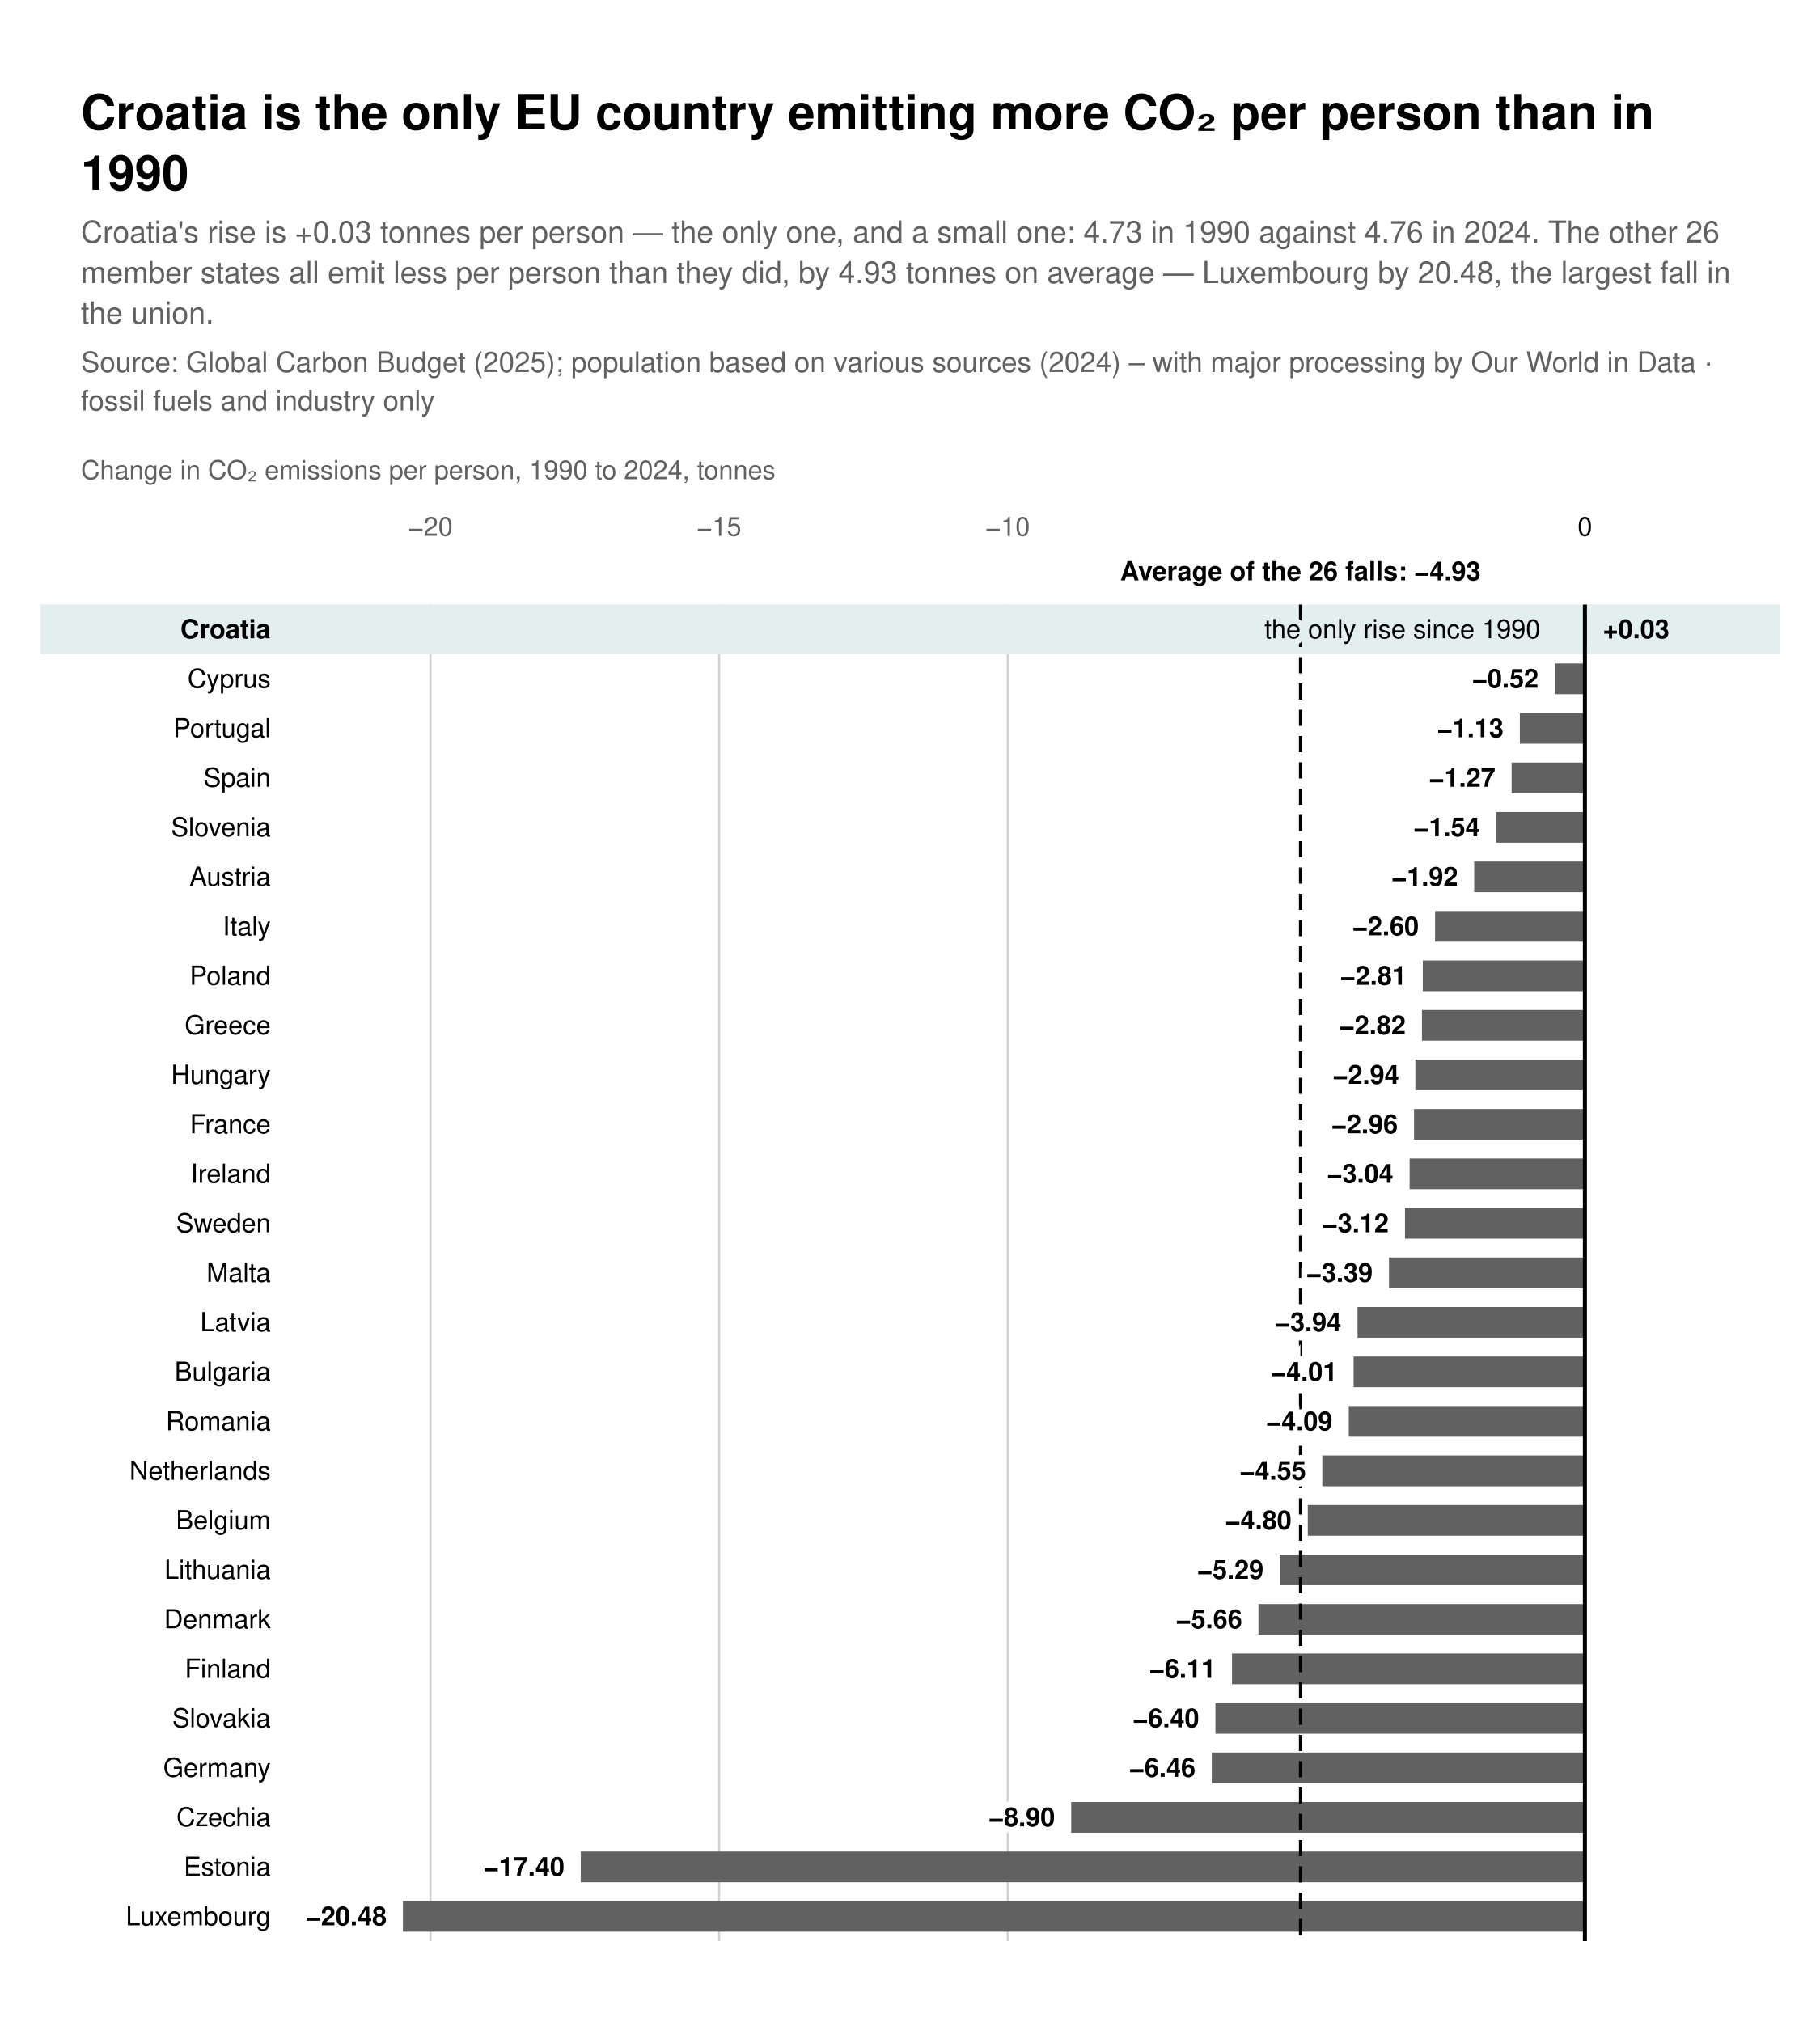
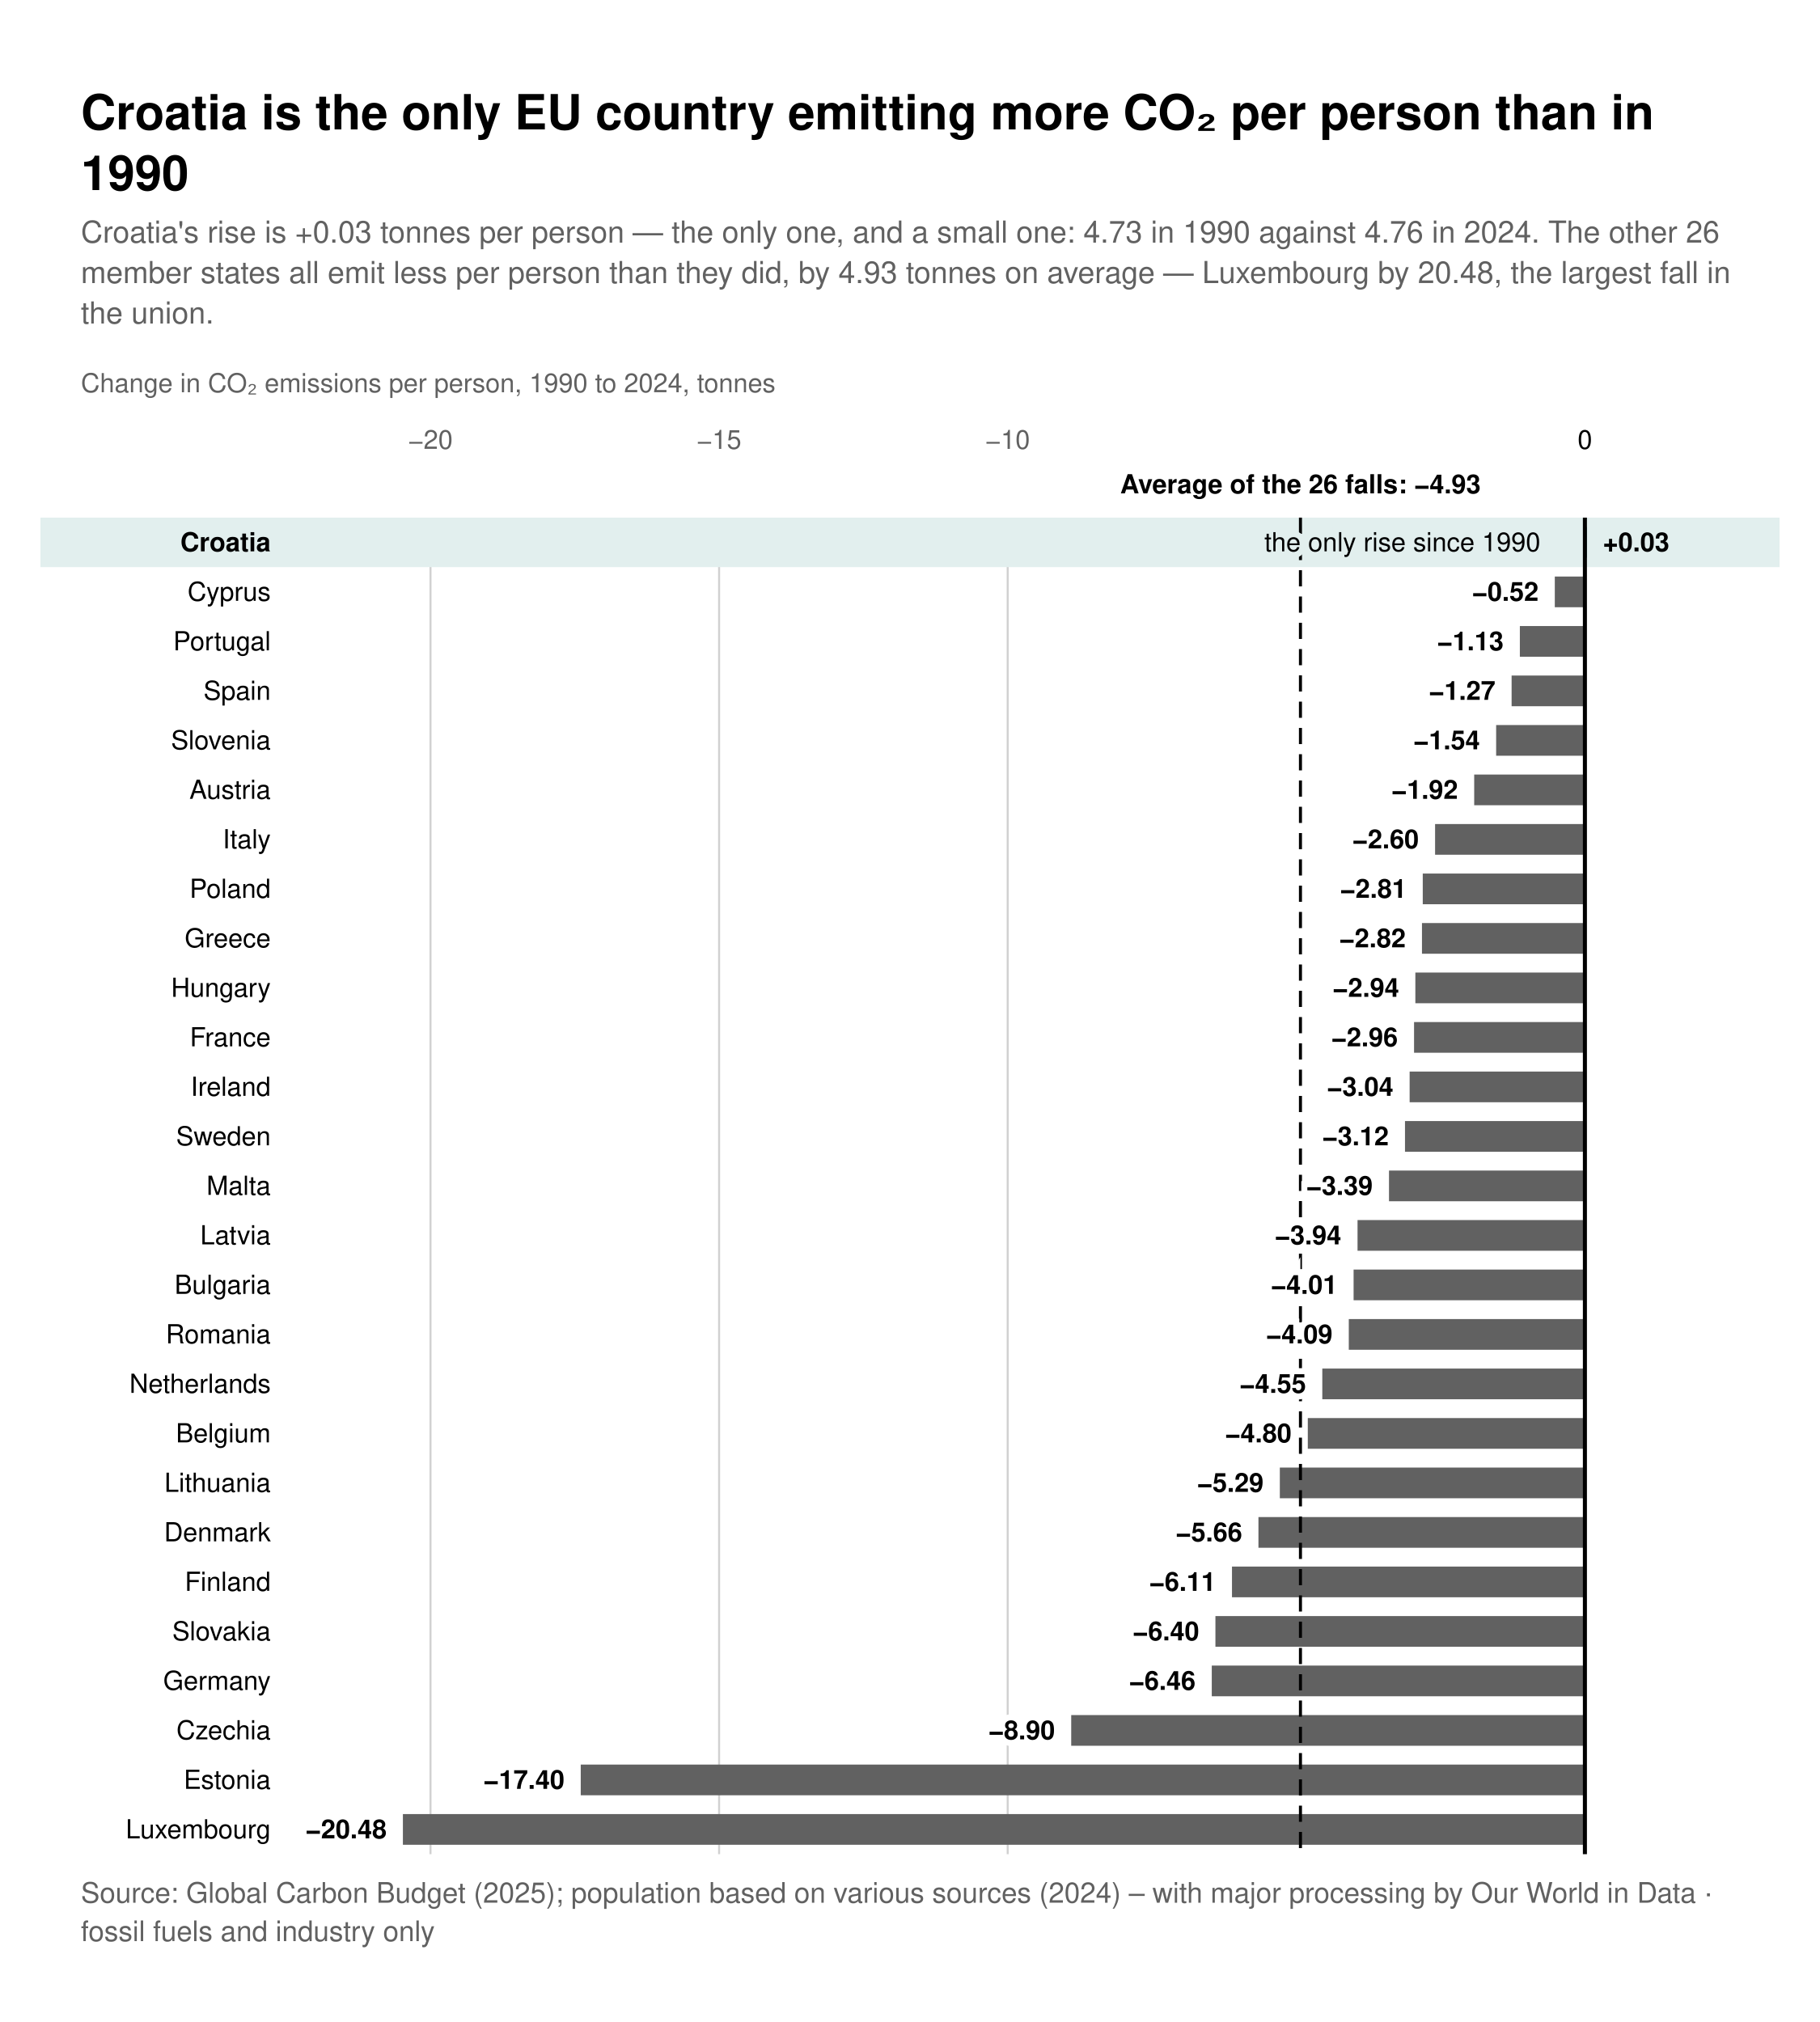
<svg xmlns="http://www.w3.org/2000/svg" width="900" height="1000" viewBox="0 0 900 1000" role="img" font-family="Helvetica, Arial, sans-serif">
  <rect x="0" y="0" width="900" height="1000" fill="#FFFFFF" />
  <text x="40" y="64" fill="#000000" font-size="24" font-weight="700">Croatia is the only EU country emitting more CO₂ per person than in</text>
  <text x="40" y="94" fill="#000000" font-size="24" font-weight="700">1990</text>
  <text x="40" y="120" fill="#616161" font-size="15">Croatia's rise is +0.03 tonnes per person — the only one, and a small one: 4.73 in 1990 against 4.76 in 2024. The other 26</text>
  <text x="40" y="140" fill="#616161" font-size="15">member states all emit less per person than they did, by 4.93 tonnes on average — Luxembourg by 20.48, the largest fall in</text>
  <text x="40" y="160" fill="#616161" font-size="15">the union.</text>
-   <text x="40" y="184" fill="#616161" font-size="14">Source: Global Carbon Budget (2025); population based on various sources (2024) – with major processing by Our World in Data ·</text>
-   <text x="40" y="203" fill="#616161" font-size="14">fossil fuels and industry only</text>
-   <text x="40" y="237" fill="#616161" font-size="13" font-weight="500">Change in CO₂ emissions per person, 1990 to 2024, tonnes</text>
+   <text x="40" y="941" fill="#616161" font-size="14">Source: Global Carbon Budget (2025); population based on various sources (2024) – with major processing by Our World in Data ·</text>
+   <text x="40" y="960" fill="#616161" font-size="14">fossil fuels and industry only</text>
+   <text x="40" y="194" fill="#616161" font-size="13" font-weight="500">Change in CO₂ emissions per person, 1990 to 2024, tonnes</text>
  <g>
-     <line x1="212.882" x2="212.882" y1="299" y2="960" stroke="#d1d1d1" stroke-width="1" />
-     <text x="212.882" y="265" fill="#616161" font-size="13" font-weight="500" text-anchor="middle">−20</text>
+     <line x1="212.882" x2="212.882" y1="256" y2="917" stroke="#d1d1d1" stroke-width="1" />
+     <text x="212.882" y="222" fill="#616161" font-size="13" font-weight="500" text-anchor="middle">−20</text>
  </g>
  <g>
-     <line x1="355.598" x2="355.598" y1="299" y2="960" stroke="#d1d1d1" stroke-width="1" />
-     <text x="355.598" y="265" fill="#616161" font-size="13" font-weight="500" text-anchor="middle">−15</text>
+     <line x1="355.598" x2="355.598" y1="256" y2="917" stroke="#d1d1d1" stroke-width="1" />
+     <text x="355.598" y="222" fill="#616161" font-size="13" font-weight="500" text-anchor="middle">−15</text>
  </g>
  <g>
-     <line x1="498.313" x2="498.313" y1="299" y2="960" stroke="#d1d1d1" stroke-width="1" />
-     <text x="498.313" y="265" fill="#616161" font-size="13" font-weight="500" text-anchor="middle">−10</text>
+     <line x1="498.313" x2="498.313" y1="256" y2="917" stroke="#d1d1d1" stroke-width="1" />
+     <text x="498.313" y="222" fill="#616161" font-size="13" font-weight="500" text-anchor="middle">−10</text>
  </g>
-   <rect x="20" y="299" width="860" height="24.481" fill="#e2efee" />
-   <rect x="783.744" y="303.651" width="0.9" height="15.179" fill="#0B7A75" />
-   <rect x="768.856" y="328.133" width="14.888" height="15.179" fill="#616161" />
-   <rect x="751.578" y="352.614" width="32.166" height="15.179" fill="#616161" />
-   <rect x="747.5" y="377.096" width="36.244" height="15.179" fill="#616161" />
-   <rect x="739.852" y="401.577" width="43.892" height="15.179" fill="#616161" />
-   <rect x="728.995" y="426.059" width="54.749" height="15.179" fill="#616161" />
-   <rect x="709.654" y="450.54" width="74.09" height="15.179" fill="#616161" />
-   <rect x="703.561" y="475.022" width="80.183" height="15.179" fill="#616161" />
-   <rect x="703.174" y="499.503" width="80.57" height="15.179" fill="#616161" />
-   <rect x="699.902" y="523.985" width="83.842" height="15.179" fill="#616161" />
-   <rect x="699.257" y="548.466" width="84.486" height="15.179" fill="#616161" />
-   <rect x="697.071" y="572.948" width="86.673" height="15.179" fill="#616161" />
-   <rect x="694.775" y="597.429" width="88.969" height="15.179" fill="#616161" />
-   <rect x="686.867" y="621.911" width="96.877" height="15.179" fill="#616161" />
-   <rect x="671.309" y="646.392" width="112.435" height="15.179" fill="#616161" />
-   <rect x="669.361" y="670.874" width="114.383" height="15.179" fill="#616161" />
-   <rect x="666.986" y="695.355" width="116.757" height="15.179" fill="#616161" />
-   <rect x="653.884" y="719.837" width="129.86" height="15.179" fill="#616161" />
-   <rect x="646.712" y="744.318" width="137.031" height="15.179" fill="#616161" />
-   <rect x="632.884" y="768.8" width="150.86" height="15.179" fill="#616161" />
-   <rect x="622.306" y="793.281" width="161.438" height="15.179" fill="#616161" />
-   <rect x="609.224" y="817.763" width="174.52" height="15.179" fill="#616161" />
-   <rect x="601.035" y="842.244" width="182.709" height="15.179" fill="#616161" />
-   <rect x="599.229" y="866.726" width="184.515" height="15.179" fill="#616161" />
-   <rect x="529.717" y="891.207" width="254.027" height="15.179" fill="#616161" />
-   <rect x="287.179" y="915.689" width="496.565" height="15.179" fill="#616161" />
-   <rect x="199.235" y="940.17" width="584.509" height="15.179" fill="#616161" />
-   <text x="133.879" y="315.661" fill="#000000" font-size="13" font-weight="700" text-anchor="end">Croatia</text>
-   <text x="133.879" y="340.142" fill="#000000" font-size="13" font-weight="400" text-anchor="end">Cyprus</text>
-   <text x="133.879" y="364.624" fill="#000000" font-size="13" font-weight="400" text-anchor="end">Portugal</text>
-   <text x="133.879" y="389.105" fill="#000000" font-size="13" font-weight="400" text-anchor="end">Spain</text>
-   <text x="133.879" y="413.587" fill="#000000" font-size="13" font-weight="400" text-anchor="end">Slovenia</text>
-   <text x="133.879" y="438.068" fill="#000000" font-size="13" font-weight="400" text-anchor="end">Austria</text>
-   <text x="133.879" y="462.55" fill="#000000" font-size="13" font-weight="400" text-anchor="end">Italy</text>
-   <text x="133.879" y="487.031" fill="#000000" font-size="13" font-weight="400" text-anchor="end">Poland</text>
-   <text x="133.879" y="511.513" fill="#000000" font-size="13" font-weight="400" text-anchor="end">Greece</text>
-   <text x="133.879" y="535.994" fill="#000000" font-size="13" font-weight="400" text-anchor="end">Hungary</text>
-   <text x="133.879" y="560.476" fill="#000000" font-size="13" font-weight="400" text-anchor="end">France</text>
-   <text x="133.879" y="584.957" fill="#000000" font-size="13" font-weight="400" text-anchor="end">Ireland</text>
-   <text x="133.879" y="609.439" fill="#000000" font-size="13" font-weight="400" text-anchor="end">Sweden</text>
-   <text x="133.879" y="633.92" fill="#000000" font-size="13" font-weight="400" text-anchor="end">Malta</text>
-   <text x="133.879" y="658.401" fill="#000000" font-size="13" font-weight="400" text-anchor="end">Latvia</text>
-   <text x="133.879" y="682.883" fill="#000000" font-size="13" font-weight="400" text-anchor="end">Bulgaria</text>
-   <text x="133.879" y="707.364" fill="#000000" font-size="13" font-weight="400" text-anchor="end">Romania</text>
-   <text x="133.879" y="731.846" fill="#000000" font-size="13" font-weight="400" text-anchor="end">Netherlands</text>
-   <text x="133.879" y="756.327" fill="#000000" font-size="13" font-weight="400" text-anchor="end">Belgium</text>
-   <text x="133.879" y="780.809" fill="#000000" font-size="13" font-weight="400" text-anchor="end">Lithuania</text>
-   <text x="133.879" y="805.29" fill="#000000" font-size="13" font-weight="400" text-anchor="end">Denmark</text>
-   <text x="133.879" y="829.772" fill="#000000" font-size="13" font-weight="400" text-anchor="end">Finland</text>
-   <text x="133.879" y="854.253" fill="#000000" font-size="13" font-weight="400" text-anchor="end">Slovakia</text>
-   <text x="133.879" y="878.735" fill="#000000" font-size="13" font-weight="400" text-anchor="end">Germany</text>
-   <text x="133.879" y="903.216" fill="#000000" font-size="13" font-weight="400" text-anchor="end">Czechia</text>
-   <text x="133.879" y="927.698" fill="#000000" font-size="13" font-weight="400" text-anchor="end">Estonia</text>
-   <text x="133.879" y="952.179" fill="#000000" font-size="13" font-weight="400" text-anchor="end">Luxembourg</text>
-   <line x1="783.744" x2="783.744" y1="299" y2="960" stroke="#000000" stroke-width="2" />
-   <text x="783.744" y="265" fill="#000000" font-size="13" font-weight="500" text-anchor="middle">0</text>
-   <line x1="643.081" x2="643.081" y1="299" y2="960" stroke="#000000" stroke-width="1.5" stroke-dasharray="8 5" />
-   <text x="643.081" y="287" fill="#000000" font-size="13" font-weight="600" text-anchor="middle">Average of the 26 falls: −4.93</text>
-   <text x="761.744" y="315.661" fill="#000000" stroke="#e2efee" stroke-width="6" paint-order="stroke" font-size="13" font-weight="400" text-anchor="end">the only rise since 1990</text>
-   <text x="792.644" y="315.661" fill="#000000" stroke="#e2efee" stroke-width="6" paint-order="stroke" font-size="13" font-weight="600" text-anchor="start">+0.03</text>
-   <text x="760.856" y="340.142" fill="#000000" stroke="#FFFFFF" stroke-width="6" paint-order="stroke" font-size="13" font-weight="600" text-anchor="end">−0.52</text>
-   <text x="743.578" y="364.624" fill="#000000" stroke="#FFFFFF" stroke-width="6" paint-order="stroke" font-size="13" font-weight="600" text-anchor="end">−1.13</text>
-   <text x="739.5" y="389.105" fill="#000000" stroke="#FFFFFF" stroke-width="6" paint-order="stroke" font-size="13" font-weight="600" text-anchor="end">−1.27</text>
-   <text x="731.852" y="413.587" fill="#000000" stroke="#FFFFFF" stroke-width="6" paint-order="stroke" font-size="13" font-weight="600" text-anchor="end">−1.54</text>
-   <text x="720.995" y="438.068" fill="#000000" stroke="#FFFFFF" stroke-width="6" paint-order="stroke" font-size="13" font-weight="600" text-anchor="end">−1.92</text>
-   <text x="701.654" y="462.55" fill="#000000" stroke="#FFFFFF" stroke-width="6" paint-order="stroke" font-size="13" font-weight="600" text-anchor="end">−2.60</text>
-   <text x="695.561" y="487.031" fill="#000000" stroke="#FFFFFF" stroke-width="6" paint-order="stroke" font-size="13" font-weight="600" text-anchor="end">−2.81</text>
-   <text x="695.174" y="511.513" fill="#000000" stroke="#FFFFFF" stroke-width="6" paint-order="stroke" font-size="13" font-weight="600" text-anchor="end">−2.82</text>
-   <text x="691.902" y="535.994" fill="#000000" stroke="#FFFFFF" stroke-width="6" paint-order="stroke" font-size="13" font-weight="600" text-anchor="end">−2.94</text>
-   <text x="691.257" y="560.476" fill="#000000" stroke="#FFFFFF" stroke-width="6" paint-order="stroke" font-size="13" font-weight="600" text-anchor="end">−2.96</text>
-   <text x="689.071" y="584.957" fill="#000000" stroke="#FFFFFF" stroke-width="6" paint-order="stroke" font-size="13" font-weight="600" text-anchor="end">−3.04</text>
-   <text x="686.775" y="609.439" fill="#000000" stroke="#FFFFFF" stroke-width="6" paint-order="stroke" font-size="13" font-weight="600" text-anchor="end">−3.12</text>
-   <text x="678.867" y="633.92" fill="#000000" stroke="#FFFFFF" stroke-width="6" paint-order="stroke" font-size="13" font-weight="600" text-anchor="end">−3.39</text>
-   <text x="663.309" y="658.401" fill="#000000" stroke="#FFFFFF" stroke-width="6" paint-order="stroke" font-size="13" font-weight="600" text-anchor="end">−3.94</text>
-   <text x="661.361" y="682.883" fill="#000000" stroke="#FFFFFF" stroke-width="6" paint-order="stroke" font-size="13" font-weight="600" text-anchor="end">−4.01</text>
-   <text x="658.986" y="707.364" fill="#000000" stroke="#FFFFFF" stroke-width="6" paint-order="stroke" font-size="13" font-weight="600" text-anchor="end">−4.09</text>
-   <text x="645.884" y="731.846" fill="#000000" stroke="#FFFFFF" stroke-width="6" paint-order="stroke" font-size="13" font-weight="600" text-anchor="end">−4.55</text>
-   <text x="638.712" y="756.327" fill="#000000" stroke="#FFFFFF" stroke-width="6" paint-order="stroke" font-size="13" font-weight="600" text-anchor="end">−4.80</text>
-   <text x="624.884" y="780.809" fill="#000000" stroke="#FFFFFF" stroke-width="6" paint-order="stroke" font-size="13" font-weight="600" text-anchor="end">−5.29</text>
-   <text x="614.306" y="805.29" fill="#000000" stroke="#FFFFFF" stroke-width="6" paint-order="stroke" font-size="13" font-weight="600" text-anchor="end">−5.66</text>
-   <text x="601.224" y="829.772" fill="#000000" stroke="#FFFFFF" stroke-width="6" paint-order="stroke" font-size="13" font-weight="600" text-anchor="end">−6.11</text>
-   <text x="593.035" y="854.253" fill="#000000" stroke="#FFFFFF" stroke-width="6" paint-order="stroke" font-size="13" font-weight="600" text-anchor="end">−6.40</text>
-   <text x="591.229" y="878.735" fill="#000000" stroke="#FFFFFF" stroke-width="6" paint-order="stroke" font-size="13" font-weight="600" text-anchor="end">−6.46</text>
-   <text x="521.717" y="903.216" fill="#000000" stroke="#FFFFFF" stroke-width="6" paint-order="stroke" font-size="13" font-weight="600" text-anchor="end">−8.90</text>
-   <text x="279.179" y="927.698" fill="#000000" stroke="#FFFFFF" stroke-width="6" paint-order="stroke" font-size="13" font-weight="600" text-anchor="end">−17.40</text>
-   <text x="191.235" y="952.179" fill="#000000" stroke="#FFFFFF" stroke-width="6" paint-order="stroke" font-size="13" font-weight="600" text-anchor="end">−20.48</text>
+   <rect x="20" y="256" width="860" height="24.481" fill="#e2efee" />
+   <rect x="783.744" y="260.651" width="0.9" height="15.179" fill="#0B7A75" />
+   <rect x="768.856" y="285.133" width="14.888" height="15.179" fill="#616161" />
+   <rect x="751.578" y="309.614" width="32.166" height="15.179" fill="#616161" />
+   <rect x="747.5" y="334.096" width="36.244" height="15.179" fill="#616161" />
+   <rect x="739.852" y="358.577" width="43.892" height="15.179" fill="#616161" />
+   <rect x="728.995" y="383.059" width="54.749" height="15.179" fill="#616161" />
+   <rect x="709.654" y="407.54" width="74.09" height="15.179" fill="#616161" />
+   <rect x="703.561" y="432.022" width="80.183" height="15.179" fill="#616161" />
+   <rect x="703.174" y="456.503" width="80.57" height="15.179" fill="#616161" />
+   <rect x="699.902" y="480.985" width="83.842" height="15.179" fill="#616161" />
+   <rect x="699.257" y="505.466" width="84.486" height="15.179" fill="#616161" />
+   <rect x="697.071" y="529.948" width="86.673" height="15.179" fill="#616161" />
+   <rect x="694.775" y="554.429" width="88.969" height="15.179" fill="#616161" />
+   <rect x="686.867" y="578.911" width="96.877" height="15.179" fill="#616161" />
+   <rect x="671.309" y="603.392" width="112.435" height="15.179" fill="#616161" />
+   <rect x="669.361" y="627.874" width="114.383" height="15.179" fill="#616161" />
+   <rect x="666.986" y="652.355" width="116.757" height="15.179" fill="#616161" />
+   <rect x="653.884" y="676.837" width="129.86" height="15.179" fill="#616161" />
+   <rect x="646.712" y="701.318" width="137.031" height="15.179" fill="#616161" />
+   <rect x="632.884" y="725.8" width="150.86" height="15.179" fill="#616161" />
+   <rect x="622.306" y="750.281" width="161.438" height="15.179" fill="#616161" />
+   <rect x="609.224" y="774.763" width="174.52" height="15.179" fill="#616161" />
+   <rect x="601.035" y="799.244" width="182.709" height="15.179" fill="#616161" />
+   <rect x="599.229" y="823.726" width="184.515" height="15.179" fill="#616161" />
+   <rect x="529.717" y="848.207" width="254.027" height="15.179" fill="#616161" />
+   <rect x="287.179" y="872.689" width="496.565" height="15.179" fill="#616161" />
+   <rect x="199.235" y="897.17" width="584.509" height="15.179" fill="#616161" />
+   <text x="133.879" y="272.661" fill="#000000" font-size="13" font-weight="700" text-anchor="end">Croatia</text>
+   <text x="133.879" y="297.142" fill="#000000" font-size="13" font-weight="400" text-anchor="end">Cyprus</text>
+   <text x="133.879" y="321.624" fill="#000000" font-size="13" font-weight="400" text-anchor="end">Portugal</text>
+   <text x="133.879" y="346.105" fill="#000000" font-size="13" font-weight="400" text-anchor="end">Spain</text>
+   <text x="133.879" y="370.587" fill="#000000" font-size="13" font-weight="400" text-anchor="end">Slovenia</text>
+   <text x="133.879" y="395.068" fill="#000000" font-size="13" font-weight="400" text-anchor="end">Austria</text>
+   <text x="133.879" y="419.55" fill="#000000" font-size="13" font-weight="400" text-anchor="end">Italy</text>
+   <text x="133.879" y="444.031" fill="#000000" font-size="13" font-weight="400" text-anchor="end">Poland</text>
+   <text x="133.879" y="468.513" fill="#000000" font-size="13" font-weight="400" text-anchor="end">Greece</text>
+   <text x="133.879" y="492.994" fill="#000000" font-size="13" font-weight="400" text-anchor="end">Hungary</text>
+   <text x="133.879" y="517.476" fill="#000000" font-size="13" font-weight="400" text-anchor="end">France</text>
+   <text x="133.879" y="541.957" fill="#000000" font-size="13" font-weight="400" text-anchor="end">Ireland</text>
+   <text x="133.879" y="566.439" fill="#000000" font-size="13" font-weight="400" text-anchor="end">Sweden</text>
+   <text x="133.879" y="590.92" fill="#000000" font-size="13" font-weight="400" text-anchor="end">Malta</text>
+   <text x="133.879" y="615.401" fill="#000000" font-size="13" font-weight="400" text-anchor="end">Latvia</text>
+   <text x="133.879" y="639.883" fill="#000000" font-size="13" font-weight="400" text-anchor="end">Bulgaria</text>
+   <text x="133.879" y="664.364" fill="#000000" font-size="13" font-weight="400" text-anchor="end">Romania</text>
+   <text x="133.879" y="688.846" fill="#000000" font-size="13" font-weight="400" text-anchor="end">Netherlands</text>
+   <text x="133.879" y="713.327" fill="#000000" font-size="13" font-weight="400" text-anchor="end">Belgium</text>
+   <text x="133.879" y="737.809" fill="#000000" font-size="13" font-weight="400" text-anchor="end">Lithuania</text>
+   <text x="133.879" y="762.29" fill="#000000" font-size="13" font-weight="400" text-anchor="end">Denmark</text>
+   <text x="133.879" y="786.772" fill="#000000" font-size="13" font-weight="400" text-anchor="end">Finland</text>
+   <text x="133.879" y="811.253" fill="#000000" font-size="13" font-weight="400" text-anchor="end">Slovakia</text>
+   <text x="133.879" y="835.735" fill="#000000" font-size="13" font-weight="400" text-anchor="end">Germany</text>
+   <text x="133.879" y="860.216" fill="#000000" font-size="13" font-weight="400" text-anchor="end">Czechia</text>
+   <text x="133.879" y="884.698" fill="#000000" font-size="13" font-weight="400" text-anchor="end">Estonia</text>
+   <text x="133.879" y="909.179" fill="#000000" font-size="13" font-weight="400" text-anchor="end">Luxembourg</text>
+   <line x1="783.744" x2="783.744" y1="256" y2="917" stroke="#000000" stroke-width="2" />
+   <text x="783.744" y="222" fill="#000000" font-size="13" font-weight="500" text-anchor="middle">0</text>
+   <line x1="643.081" x2="643.081" y1="256" y2="917" stroke="#000000" stroke-width="1.5" stroke-dasharray="8 5" />
+   <text x="643.081" y="244" fill="#000000" font-size="13" font-weight="600" text-anchor="middle">Average of the 26 falls: −4.93</text>
+   <text x="761.744" y="272.661" fill="#000000" stroke="#e2efee" stroke-width="6" paint-order="stroke" font-size="13" font-weight="400" text-anchor="end">the only rise since 1990</text>
+   <text x="792.644" y="272.661" fill="#000000" stroke="#e2efee" stroke-width="6" paint-order="stroke" font-size="13" font-weight="600" text-anchor="start">+0.03</text>
+   <text x="760.856" y="297.142" fill="#000000" stroke="#FFFFFF" stroke-width="6" paint-order="stroke" font-size="13" font-weight="600" text-anchor="end">−0.52</text>
+   <text x="743.578" y="321.624" fill="#000000" stroke="#FFFFFF" stroke-width="6" paint-order="stroke" font-size="13" font-weight="600" text-anchor="end">−1.13</text>
+   <text x="739.5" y="346.105" fill="#000000" stroke="#FFFFFF" stroke-width="6" paint-order="stroke" font-size="13" font-weight="600" text-anchor="end">−1.27</text>
+   <text x="731.852" y="370.587" fill="#000000" stroke="#FFFFFF" stroke-width="6" paint-order="stroke" font-size="13" font-weight="600" text-anchor="end">−1.54</text>
+   <text x="720.995" y="395.068" fill="#000000" stroke="#FFFFFF" stroke-width="6" paint-order="stroke" font-size="13" font-weight="600" text-anchor="end">−1.92</text>
+   <text x="701.654" y="419.55" fill="#000000" stroke="#FFFFFF" stroke-width="6" paint-order="stroke" font-size="13" font-weight="600" text-anchor="end">−2.60</text>
+   <text x="695.561" y="444.031" fill="#000000" stroke="#FFFFFF" stroke-width="6" paint-order="stroke" font-size="13" font-weight="600" text-anchor="end">−2.81</text>
+   <text x="695.174" y="468.513" fill="#000000" stroke="#FFFFFF" stroke-width="6" paint-order="stroke" font-size="13" font-weight="600" text-anchor="end">−2.82</text>
+   <text x="691.902" y="492.994" fill="#000000" stroke="#FFFFFF" stroke-width="6" paint-order="stroke" font-size="13" font-weight="600" text-anchor="end">−2.94</text>
+   <text x="691.257" y="517.476" fill="#000000" stroke="#FFFFFF" stroke-width="6" paint-order="stroke" font-size="13" font-weight="600" text-anchor="end">−2.96</text>
+   <text x="689.071" y="541.957" fill="#000000" stroke="#FFFFFF" stroke-width="6" paint-order="stroke" font-size="13" font-weight="600" text-anchor="end">−3.04</text>
+   <text x="686.775" y="566.439" fill="#000000" stroke="#FFFFFF" stroke-width="6" paint-order="stroke" font-size="13" font-weight="600" text-anchor="end">−3.12</text>
+   <text x="678.867" y="590.92" fill="#000000" stroke="#FFFFFF" stroke-width="6" paint-order="stroke" font-size="13" font-weight="600" text-anchor="end">−3.39</text>
+   <text x="663.309" y="615.401" fill="#000000" stroke="#FFFFFF" stroke-width="6" paint-order="stroke" font-size="13" font-weight="600" text-anchor="end">−3.94</text>
+   <text x="661.361" y="639.883" fill="#000000" stroke="#FFFFFF" stroke-width="6" paint-order="stroke" font-size="13" font-weight="600" text-anchor="end">−4.01</text>
+   <text x="658.986" y="664.364" fill="#000000" stroke="#FFFFFF" stroke-width="6" paint-order="stroke" font-size="13" font-weight="600" text-anchor="end">−4.09</text>
+   <text x="645.884" y="688.846" fill="#000000" stroke="#FFFFFF" stroke-width="6" paint-order="stroke" font-size="13" font-weight="600" text-anchor="end">−4.55</text>
+   <text x="638.712" y="713.327" fill="#000000" stroke="#FFFFFF" stroke-width="6" paint-order="stroke" font-size="13" font-weight="600" text-anchor="end">−4.80</text>
+   <text x="624.884" y="737.809" fill="#000000" stroke="#FFFFFF" stroke-width="6" paint-order="stroke" font-size="13" font-weight="600" text-anchor="end">−5.29</text>
+   <text x="614.306" y="762.29" fill="#000000" stroke="#FFFFFF" stroke-width="6" paint-order="stroke" font-size="13" font-weight="600" text-anchor="end">−5.66</text>
+   <text x="601.224" y="786.772" fill="#000000" stroke="#FFFFFF" stroke-width="6" paint-order="stroke" font-size="13" font-weight="600" text-anchor="end">−6.11</text>
+   <text x="593.035" y="811.253" fill="#000000" stroke="#FFFFFF" stroke-width="6" paint-order="stroke" font-size="13" font-weight="600" text-anchor="end">−6.40</text>
+   <text x="591.229" y="835.735" fill="#000000" stroke="#FFFFFF" stroke-width="6" paint-order="stroke" font-size="13" font-weight="600" text-anchor="end">−6.46</text>
+   <text x="521.717" y="860.216" fill="#000000" stroke="#FFFFFF" stroke-width="6" paint-order="stroke" font-size="13" font-weight="600" text-anchor="end">−8.90</text>
+   <text x="279.179" y="884.698" fill="#000000" stroke="#FFFFFF" stroke-width="6" paint-order="stroke" font-size="13" font-weight="600" text-anchor="end">−17.40</text>
+   <text x="191.235" y="909.179" fill="#000000" stroke="#FFFFFF" stroke-width="6" paint-order="stroke" font-size="13" font-weight="600" text-anchor="end">−20.48</text>
</svg>
